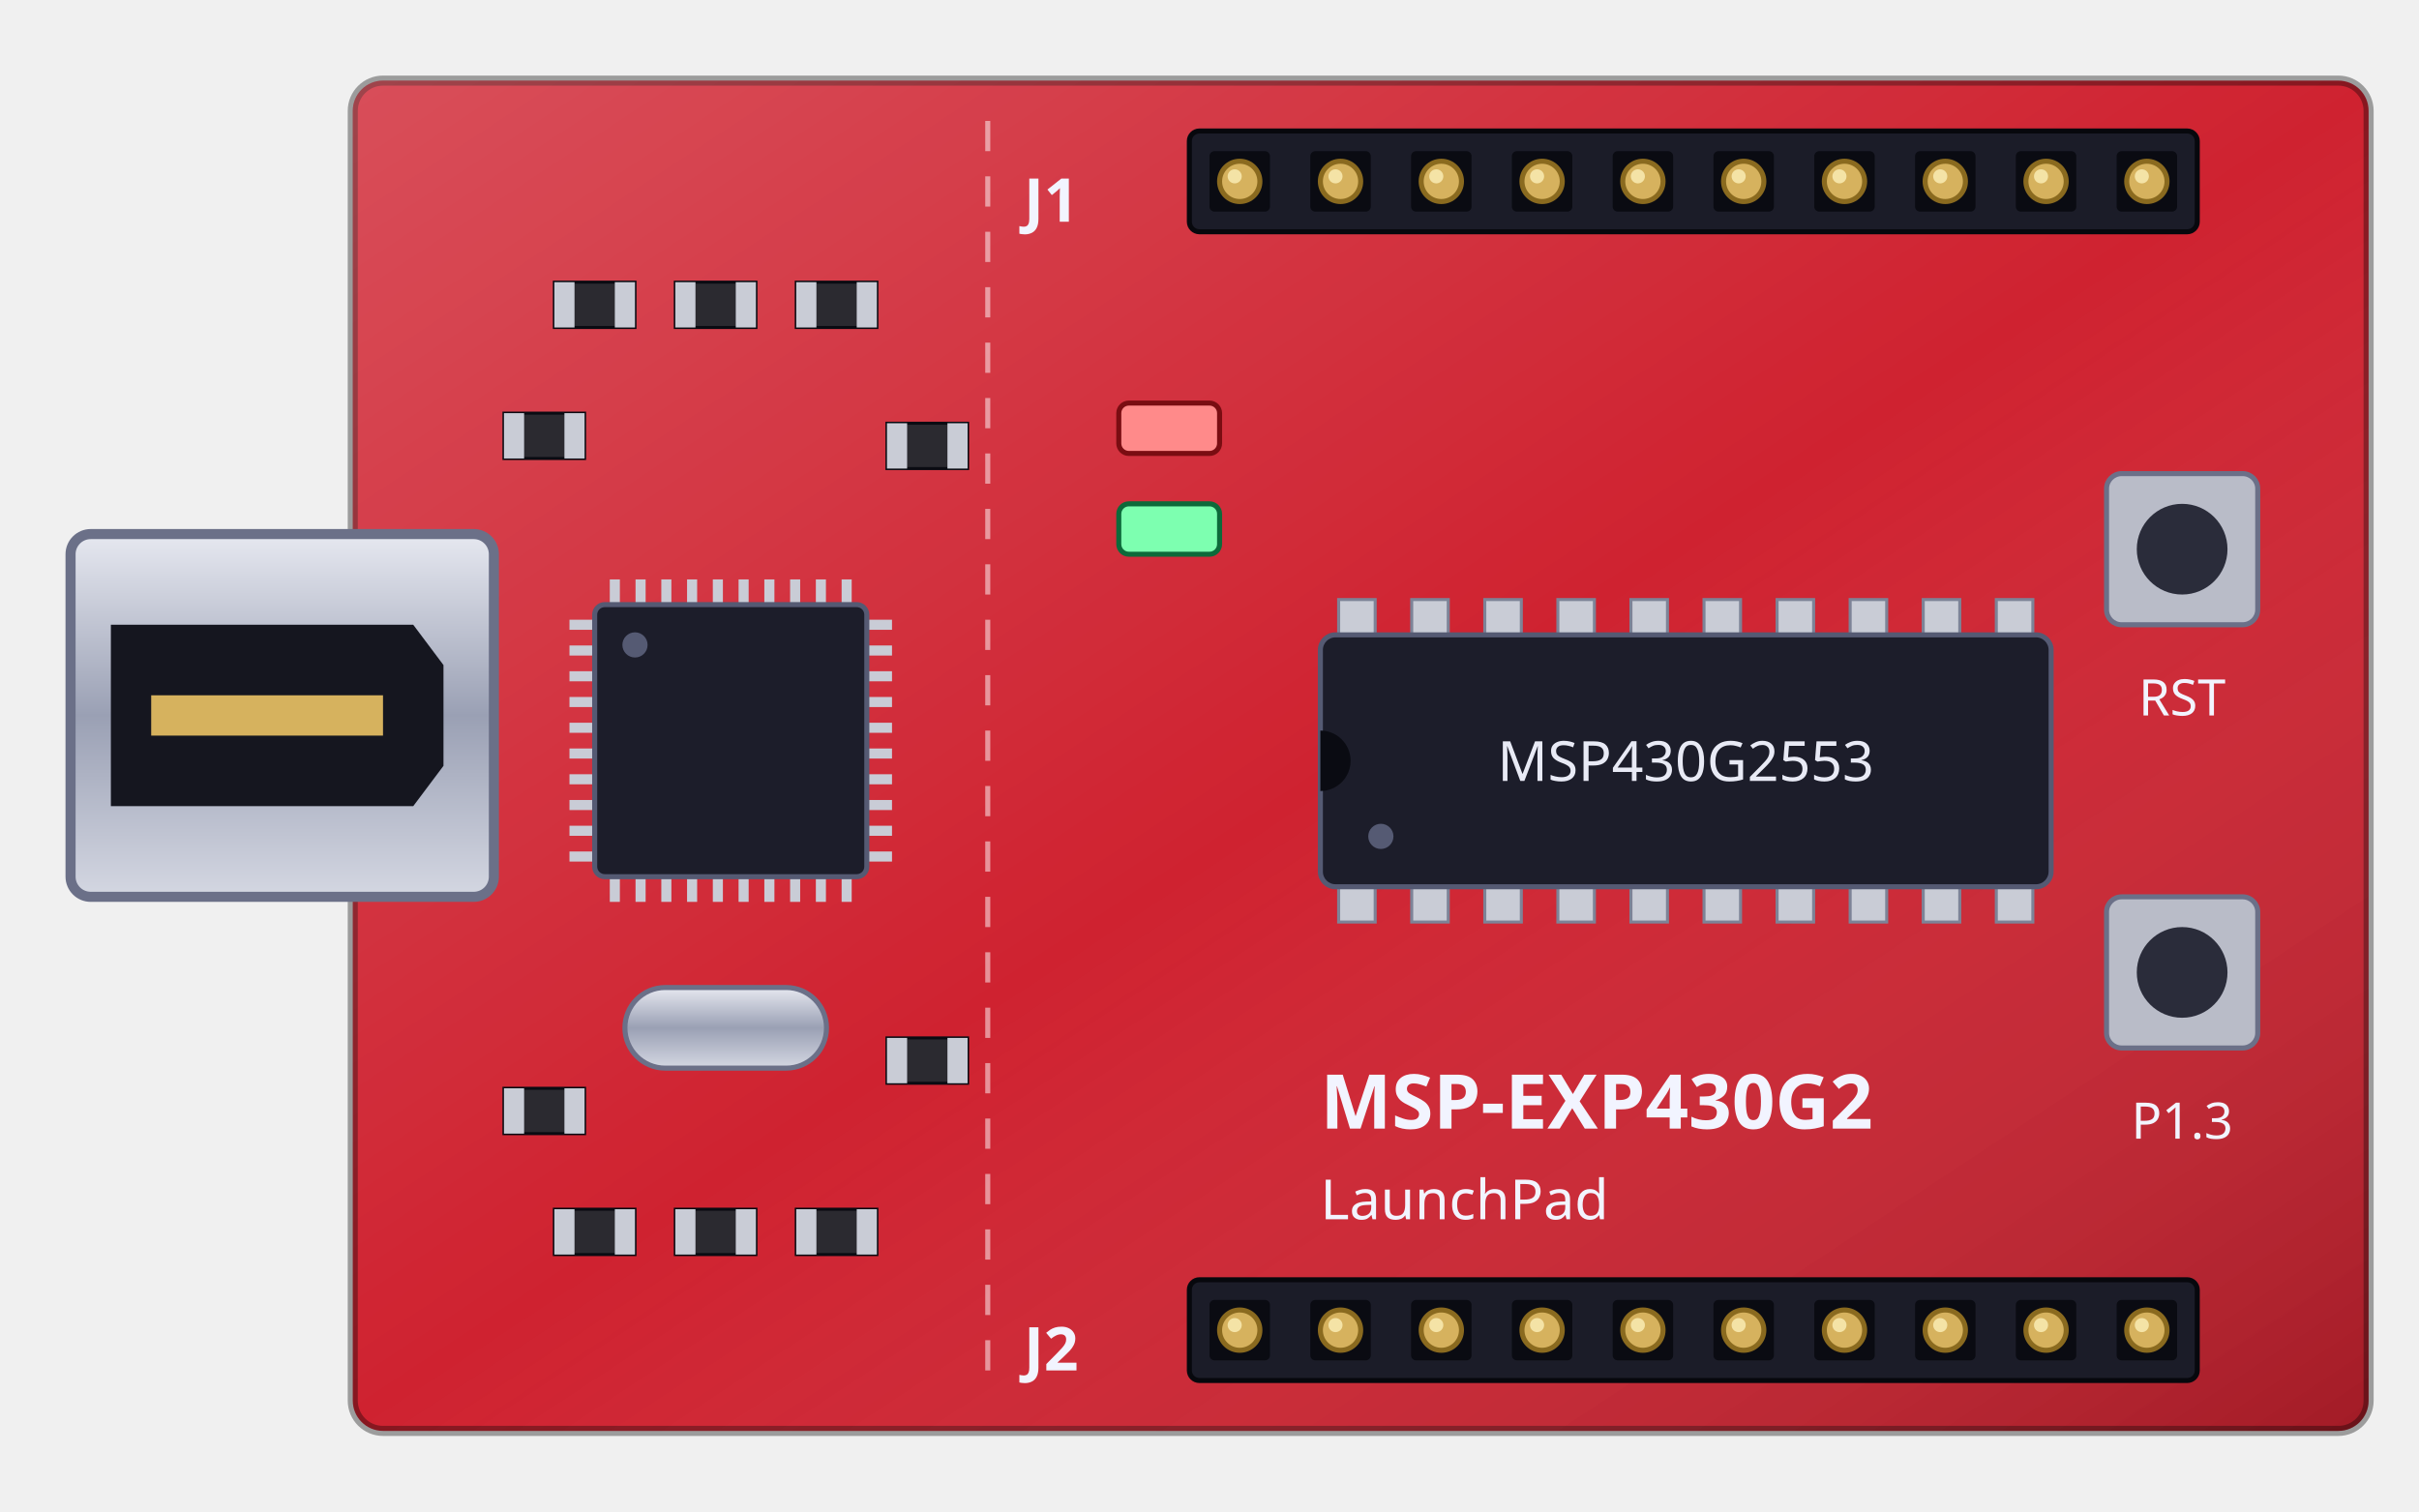
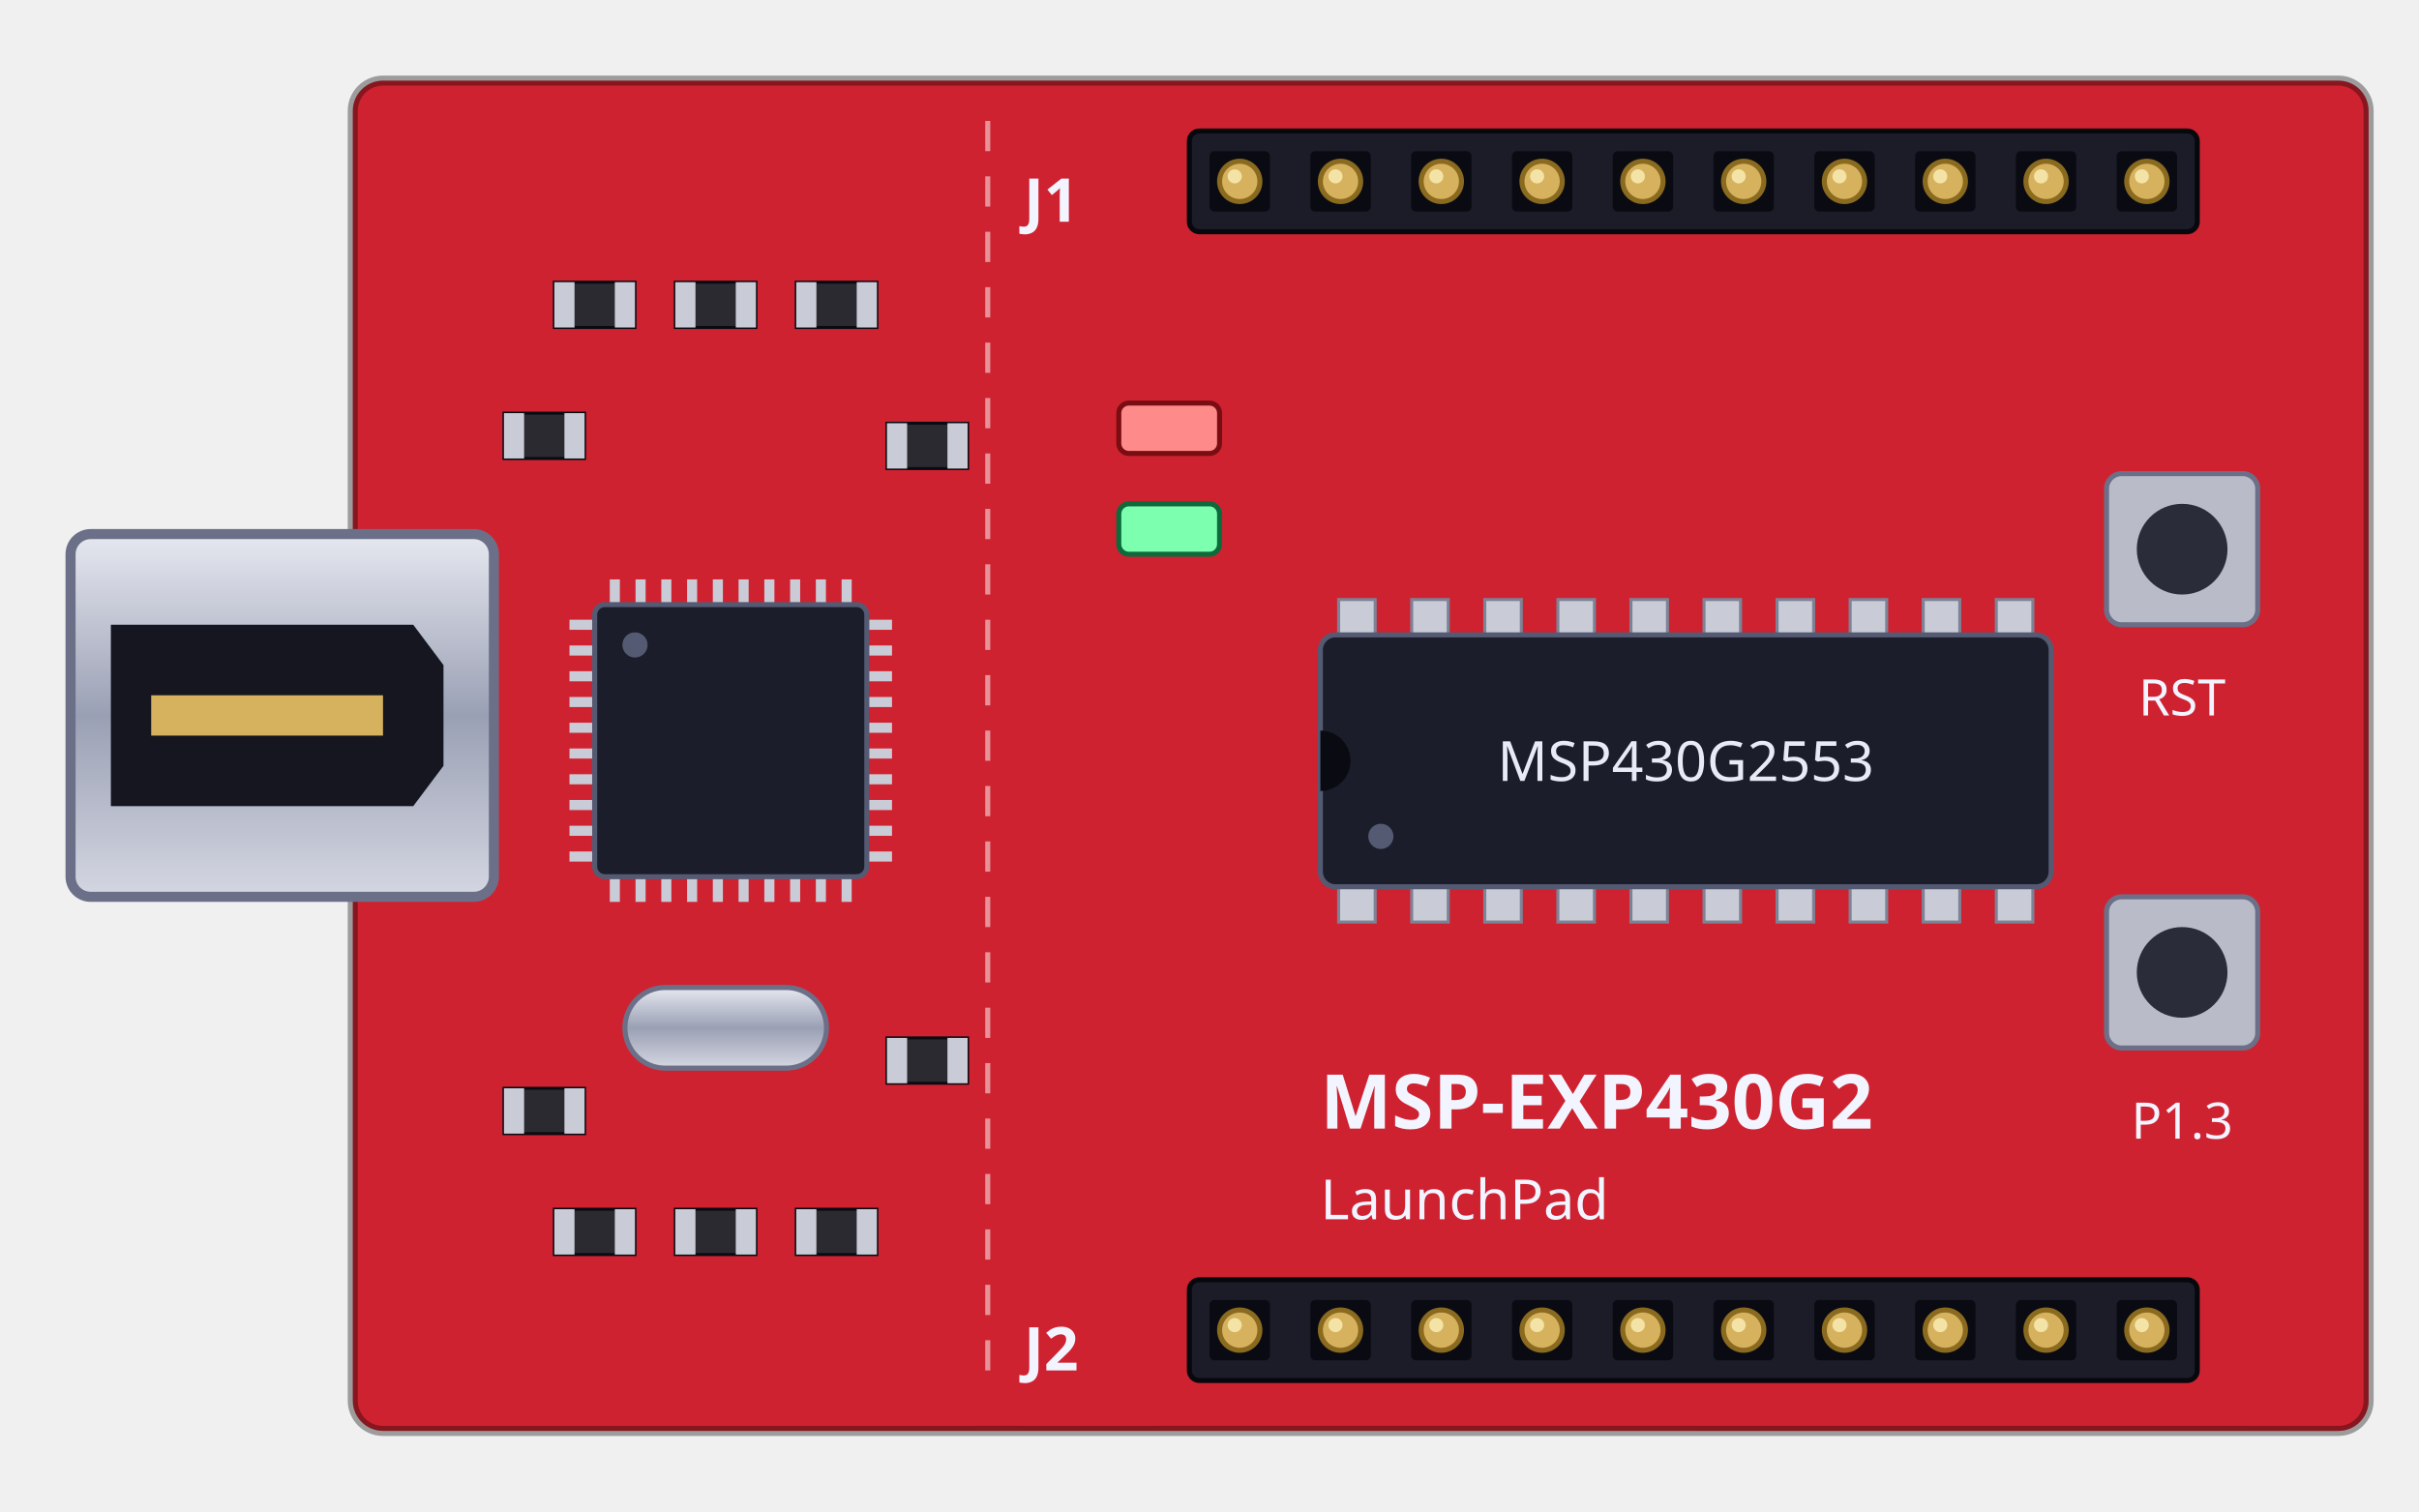
<svg xmlns="http://www.w3.org/2000/svg" style="color-scheme:dark" viewBox="0 0 480 300" width="480" height="300">
  <style>
    :not(svg):has(&gt; title) {
      cursor: help
    }
  </style>
  <defs>
    <linearGradient id="sh" x1="0" y1="0" x2="1" y2="1">
      <stop offset="0" stop-color="#fff" stop-opacity=".2" />
      <stop offset=".5" stop-color="#fff" stop-opacity="0" />
      <stop offset="1" stop-color="#000" stop-opacity=".22" />
    </linearGradient>
    <linearGradient id="mt" x1="0" y1="0" x2="0" y2="1">
      <stop offset="0" stop-color="#e6e8f0" />
      <stop offset=".5" stop-color="#9aa0b4" />
      <stop offset="1" stop-color="#d4d7e2" />
    </linearGradient>
    <linearGradient id="bl" x1="0" y1="0" x2="1" y2="0">
      <stop offset="0" stop-color="#3f86ff" />
      <stop offset=".5" stop-color="#2f6fe0" />
      <stop offset="1" stop-color="#1d4aa8" />
    </linearGradient>
    <pattern id="mesh" width="5" height="5" patternUnits="userSpaceOnUse">
      <rect width="5" height="5" fill="#15161f" />
      <path d="M0 0H5M0 0V5" stroke="#7a8098" stroke-width="1" />
    </pattern>
  </defs>
-   <rect x="70" y="16" width="400" height="268" rx="6" fill="#cf2230" stroke="#000" stroke-opacity=".35" stroke-width="2">
-     </rect>
-   <rect x="70" y="16" width="400" height="268" rx="6" fill="url(#sh)" />
-   <path d="M196 24V276" stroke="#fff" stroke-opacity=".5" stroke-dasharray="6 5" />
+   <g>
+     <rect x="70" y="16" width="400" height="268" rx="6" fill="url(#sh)" />
+     <rect x="70" y="16" width="400" height="268" rx="6" fill="#cf2230" stroke="#000" stroke-opacity=".35" stroke-width="2">
+   </rect>
+     <path d="M196 24V276" stroke="#fff" stroke-opacity=".5" stroke-dasharray="6 5" />
+   </g>
  <g>
    <rect x="14" y="106" width="84" height="72" rx="4" fill="url(#mt)" stroke="#6b7088" stroke-width="2" />
    <path d="M22 124h60l6 8v20l-6 8H22Z" fill="#15161f" />
    <rect x="30" y="138" width="46" height="8" fill="#d6b25e" />
  </g>
  <g>
    <path d="M122.0 115v5M122.0 174v5M113 124.0h5M172 124.0h5" stroke="#c9ccd6" stroke-width="2" />
    <path d="M127.111 115v5M127.111 174v5M113 129.111h5M172 129.111h5" stroke="#c9ccd6" stroke-width="2" />
    <path d="M132.222 115v5M132.222 174v5M113 134.222h5M172 134.222h5" stroke="#c9ccd6" stroke-width="2" />
    <path d="M137.333 115v5M137.333 174v5M113 139.333h5M172 139.333h5" stroke="#c9ccd6" stroke-width="2" />
    <path d="M142.444 115v5M142.444 174v5M113 144.444h5M172 144.444h5" stroke="#c9ccd6" stroke-width="2" />
    <path d="M147.556 115v5M147.556 174v5M113 149.556h5M172 149.556h5" stroke="#c9ccd6" stroke-width="2" />
    <path d="M152.667 115v5M152.667 174v5M113 154.667h5M172 154.667h5" stroke="#c9ccd6" stroke-width="2" />
    <path d="M157.778 115v5M157.778 174v5M113 159.778h5M172 159.778h5" stroke="#c9ccd6" stroke-width="2" />
    <path d="M162.889 115v5M162.889 174v5M113 164.889h5M172 164.889h5" stroke="#c9ccd6" stroke-width="2" />
    <path d="M168.0 115v5M168.0 174v5M113 170.0h5M172 170.0h5" stroke="#c9ccd6" stroke-width="2" />
    <rect x="118" y="120" width="54" height="54" rx="2" fill="#1c1d2a" stroke="#555a73" />
    <circle cx="126" cy="128" r="2.5" fill="#555a73" />
    <text x="145.0" y="151.0" fill="#e8eaf5" font-family="sans-serif" font-size="9" font-weight="400" text-anchor="middle" />
  </g>
  <g>
    <rect x="124" y="196" width="40" height="16" rx="8" fill="url(#mt)" stroke="#6b7088" />
  </g>
  <rect x="110" y="56" width="16" height="9" fill="#2b2a30" stroke="#0a0b12" stroke-width=".6" />
  <rect x="110" y="56" width="4" height="9" fill="#c9ccd6" />
  <rect x="122" y="56" width="4" height="9" fill="#c9ccd6" />
  <rect x="134" y="56" width="16" height="9" fill="#2b2a30" stroke="#0a0b12" stroke-width=".6" />
  <rect x="134" y="56" width="4" height="9" fill="#c9ccd6" />
  <rect x="146" y="56" width="4" height="9" fill="#c9ccd6" />
  <rect x="158" y="56" width="16" height="9" fill="#2b2a30" stroke="#0a0b12" stroke-width=".6" />
  <rect x="158" y="56" width="4" height="9" fill="#c9ccd6" />
  <rect x="170" y="56" width="4" height="9" fill="#c9ccd6" />
  <rect x="110" y="240" width="16" height="9" fill="#2b2a30" stroke="#0a0b12" stroke-width=".6" />
  <rect x="110" y="240" width="4" height="9" fill="#c9ccd6" />
  <rect x="122" y="240" width="4" height="9" fill="#c9ccd6" />
  <rect x="134" y="240" width="16" height="9" fill="#2b2a30" stroke="#0a0b12" stroke-width=".6" />
  <rect x="134" y="240" width="4" height="9" fill="#c9ccd6" />
  <rect x="146" y="240" width="4" height="9" fill="#c9ccd6" />
  <rect x="158" y="240" width="16" height="9" fill="#2b2a30" stroke="#0a0b12" stroke-width=".6" />
  <rect x="158" y="240" width="4" height="9" fill="#c9ccd6" />
  <rect x="170" y="240" width="4" height="9" fill="#c9ccd6" />
  <rect x="176" y="84" width="16" height="9" fill="#2b2a30" stroke="#0a0b12" stroke-width=".6" />
  <rect x="176" y="84" width="4" height="9" fill="#c9ccd6" />
  <rect x="188" y="84" width="4" height="9" fill="#c9ccd6" />
  <rect x="176" y="206" width="16" height="9" fill="#2b2a30" stroke="#0a0b12" stroke-width=".6" />
  <rect x="176" y="206" width="4" height="9" fill="#c9ccd6" />
  <rect x="188" y="206" width="4" height="9" fill="#c9ccd6" />
  <rect x="100" y="82" width="16" height="9" fill="#2b2a30" stroke="#0a0b12" stroke-width=".6" />
  <rect x="100" y="82" width="4" height="9" fill="#c9ccd6" />
  <rect x="112" y="82" width="4" height="9" fill="#c9ccd6" />
  <rect x="100" y="216" width="16" height="9" fill="#2b2a30" stroke="#0a0b12" stroke-width=".6" />
  <rect x="100" y="216" width="4" height="9" fill="#c9ccd6" />
  <rect x="112" y="216" width="4" height="9" fill="#c9ccd6" />
  <g>
    <rect x="236" y="26" width="200" height="20" rx="2" fill="#1b1c28" stroke="#07080d" />
    <rect x="240.0" y="30.0" width="12.0" height="12.0" rx="1" fill="#0a0b12" />
    <circle cx="246.0" cy="36.0" r="4.0" fill="#d6b25e" stroke="#8a6a1f" />
    <circle cx="245.0" cy="35.0" r="1.4" fill="#f4e3a6" />
    <rect x="260.0" y="30.0" width="12.0" height="12.0" rx="1" fill="#0a0b12" />
    <circle cx="266.0" cy="36.0" r="4.0" fill="#d6b25e" stroke="#8a6a1f" />
    <circle cx="265.0" cy="35.0" r="1.4" fill="#f4e3a6" />
    <rect x="280.0" y="30.0" width="12.0" height="12.0" rx="1" fill="#0a0b12" />
    <circle cx="286.0" cy="36.0" r="4.0" fill="#d6b25e" stroke="#8a6a1f" />
    <circle cx="285.0" cy="35.0" r="1.4" fill="#f4e3a6" />
    <rect x="300.0" y="30.0" width="12.0" height="12.0" rx="1" fill="#0a0b12" />
    <circle cx="306.0" cy="36.0" r="4.0" fill="#d6b25e" stroke="#8a6a1f" />
    <circle cx="305.0" cy="35.0" r="1.4" fill="#f4e3a6" />
    <rect x="320.0" y="30.0" width="12.0" height="12.0" rx="1" fill="#0a0b12" />
    <circle cx="326.0" cy="36.0" r="4.0" fill="#d6b25e" stroke="#8a6a1f" />
    <circle cx="325.0" cy="35.0" r="1.4" fill="#f4e3a6" />
    <rect x="340.0" y="30.0" width="12.0" height="12.0" rx="1" fill="#0a0b12" />
    <circle cx="346.0" cy="36.0" r="4.0" fill="#d6b25e" stroke="#8a6a1f" />
    <circle cx="345.0" cy="35.0" r="1.4" fill="#f4e3a6" />
    <rect x="360.0" y="30.0" width="12.0" height="12.0" rx="1" fill="#0a0b12" />
    <circle cx="366.0" cy="36.0" r="4.0" fill="#d6b25e" stroke="#8a6a1f" />
    <circle cx="365.0" cy="35.0" r="1.4" fill="#f4e3a6" />
    <rect x="380.0" y="30.0" width="12.0" height="12.0" rx="1" fill="#0a0b12" />
    <circle cx="386.0" cy="36.0" r="4.0" fill="#d6b25e" stroke="#8a6a1f" />
    <circle cx="385.0" cy="35.0" r="1.4" fill="#f4e3a6" />
    <rect x="400.0" y="30.0" width="12.0" height="12.0" rx="1" fill="#0a0b12" />
    <circle cx="406.0" cy="36.0" r="4.0" fill="#d6b25e" stroke="#8a6a1f" />
    <circle cx="405.0" cy="35.0" r="1.4" fill="#f4e3a6" />
    <rect x="420.0" y="30.0" width="12.0" height="12.0" rx="1" fill="#0a0b12" />
    <circle cx="426.0" cy="36.0" r="4.0" fill="#d6b25e" stroke="#8a6a1f" />
    <circle cx="425.0" cy="35.0" r="1.4" fill="#f4e3a6" />
+     <text x="214" y="44" fill="#f2f4ff" font-family="sans-serif" font-size="12" font-weight="700" text-anchor="end">J1</text>
  </g>
  <g>
    <rect x="236" y="254" width="200" height="20" rx="2" fill="#1b1c28" stroke="#07080d" />
    <rect x="240.0" y="258.0" width="12.0" height="12.0" rx="1" fill="#0a0b12" />
    <circle cx="246.0" cy="264.0" r="4.0" fill="#d6b25e" stroke="#8a6a1f" />
    <circle cx="245.0" cy="263.0" r="1.4" fill="#f4e3a6" />
    <rect x="260.0" y="258.0" width="12.0" height="12.0" rx="1" fill="#0a0b12" />
    <circle cx="266.0" cy="264.0" r="4.0" fill="#d6b25e" stroke="#8a6a1f" />
    <circle cx="265.0" cy="263.0" r="1.4" fill="#f4e3a6" />
    <rect x="280.0" y="258.0" width="12.0" height="12.0" rx="1" fill="#0a0b12" />
    <circle cx="286.0" cy="264.0" r="4.0" fill="#d6b25e" stroke="#8a6a1f" />
    <circle cx="285.0" cy="263.0" r="1.4" fill="#f4e3a6" />
    <rect x="300.0" y="258.0" width="12.0" height="12.0" rx="1" fill="#0a0b12" />
    <circle cx="306.0" cy="264.0" r="4.0" fill="#d6b25e" stroke="#8a6a1f" />
    <circle cx="305.0" cy="263.0" r="1.4" fill="#f4e3a6" />
    <rect x="320.0" y="258.0" width="12.0" height="12.0" rx="1" fill="#0a0b12" />
    <circle cx="326.0" cy="264.0" r="4.0" fill="#d6b25e" stroke="#8a6a1f" />
    <circle cx="325.0" cy="263.0" r="1.4" fill="#f4e3a6" />
    <rect x="340.0" y="258.0" width="12.0" height="12.0" rx="1" fill="#0a0b12" />
    <circle cx="346.0" cy="264.0" r="4.0" fill="#d6b25e" stroke="#8a6a1f" />
    <circle cx="345.0" cy="263.0" r="1.4" fill="#f4e3a6" />
    <rect x="360.0" y="258.0" width="12.0" height="12.0" rx="1" fill="#0a0b12" />
    <circle cx="366.0" cy="264.0" r="4.0" fill="#d6b25e" stroke="#8a6a1f" />
    <circle cx="365.0" cy="263.0" r="1.4" fill="#f4e3a6" />
    <rect x="380.0" y="258.0" width="12.0" height="12.0" rx="1" fill="#0a0b12" />
    <circle cx="386.0" cy="264.0" r="4.0" fill="#d6b25e" stroke="#8a6a1f" />
    <circle cx="385.0" cy="263.0" r="1.4" fill="#f4e3a6" />
    <rect x="400.0" y="258.0" width="12.0" height="12.0" rx="1" fill="#0a0b12" />
    <circle cx="406.0" cy="264.0" r="4.0" fill="#d6b25e" stroke="#8a6a1f" />
    <circle cx="405.0" cy="263.0" r="1.4" fill="#f4e3a6" />
    <rect x="420.0" y="258.0" width="12.0" height="12.0" rx="1" fill="#0a0b12" />
    <circle cx="426.0" cy="264.0" r="4.0" fill="#d6b25e" stroke="#8a6a1f" />
    <circle cx="425.0" cy="263.0" r="1.4" fill="#f4e3a6" />
+     <text x="214" y="272" fill="#f2f4ff" font-family="sans-serif" font-size="12" font-weight="700" text-anchor="end">J2</text>
  </g>
-   <text x="214" y="44" fill="#f2f4ff" font-family="sans-serif" font-size="12" font-weight="700" text-anchor="end">J1</text>
-   <text x="214" y="272" fill="#f2f4ff" font-family="sans-serif" font-size="12" font-weight="700" text-anchor="end">J2</text>
  <g>
    <rect x="265.625" y="119" width="7.25" height="9" fill="#c9ccd6" stroke="#7d8397" stroke-width=".6" />
    <rect x="265.625" y="174" width="7.25" height="9" fill="#c9ccd6" stroke="#7d8397" stroke-width=".6" />
    <rect x="280.125" y="119" width="7.25" height="9" fill="#c9ccd6" stroke="#7d8397" stroke-width=".6" />
    <rect x="280.125" y="174" width="7.25" height="9" fill="#c9ccd6" stroke="#7d8397" stroke-width=".6" />
    <rect x="294.625" y="119" width="7.25" height="9" fill="#c9ccd6" stroke="#7d8397" stroke-width=".6" />
    <rect x="294.625" y="174" width="7.25" height="9" fill="#c9ccd6" stroke="#7d8397" stroke-width=".6" />
    <rect x="309.125" y="119" width="7.25" height="9" fill="#c9ccd6" stroke="#7d8397" stroke-width=".6" />
    <rect x="309.125" y="174" width="7.25" height="9" fill="#c9ccd6" stroke="#7d8397" stroke-width=".6" />
    <rect x="323.625" y="119" width="7.25" height="9" fill="#c9ccd6" stroke="#7d8397" stroke-width=".6" />
    <rect x="323.625" y="174" width="7.25" height="9" fill="#c9ccd6" stroke="#7d8397" stroke-width=".6" />
    <rect x="338.125" y="119" width="7.25" height="9" fill="#c9ccd6" stroke="#7d8397" stroke-width=".6" />
    <rect x="338.125" y="174" width="7.25" height="9" fill="#c9ccd6" stroke="#7d8397" stroke-width=".6" />
    <rect x="352.625" y="119" width="7.25" height="9" fill="#c9ccd6" stroke="#7d8397" stroke-width=".6" />
    <rect x="352.625" y="174" width="7.25" height="9" fill="#c9ccd6" stroke="#7d8397" stroke-width=".6" />
    <rect x="367.125" y="119" width="7.25" height="9" fill="#c9ccd6" stroke="#7d8397" stroke-width=".6" />
    <rect x="367.125" y="174" width="7.25" height="9" fill="#c9ccd6" stroke="#7d8397" stroke-width=".6" />
    <rect x="381.625" y="119" width="7.25" height="9" fill="#c9ccd6" stroke="#7d8397" stroke-width=".6" />
    <rect x="381.625" y="174" width="7.25" height="9" fill="#c9ccd6" stroke="#7d8397" stroke-width=".6" />
    <rect x="396.125" y="119" width="7.25" height="9" fill="#c9ccd6" stroke="#7d8397" stroke-width=".6" />
    <rect x="396.125" y="174" width="7.25" height="9" fill="#c9ccd6" stroke="#7d8397" stroke-width=".6" />
    <rect x="262" y="126" width="145.0" height="50" rx="3" fill="#1c1d2a" stroke="#555a73" />
    <path d="M262 145.0a6 6 0 0 1 0 12" fill="#0a0b12" />
    <circle cx="274" cy="166" r="2.5" fill="#555a73" />
    <text x="334.5" y="155.0" fill="#e8eaf5" font-family="sans-serif" font-size="11" font-weight="400" text-anchor="middle">MSP430G2553</text>
  </g>
  <g>
    <rect x="222" y="80" width="20" height="10" rx="2" fill="#ff8a8a" stroke="#7a0d12" />
  </g>
  <g>
    <rect x="222" y="100" width="20" height="10" rx="2" fill="#7dffb0" stroke="#0d6a3a" />
  </g>
  <g>
    <rect x="418" y="94" width="30" height="30" rx="3" fill="#b9bcc8" stroke="#6b7088" />
    <circle cx="433" cy="109" r="9" fill="#2a2c3a" />
+     <text x="433" y="142" fill="#f2f4ff" font-family="sans-serif" font-size="10" font-weight="400" text-anchor="middle">RST</text>
  </g>
  <g>
    <rect x="418" y="178" width="30" height="30" rx="3" fill="#b9bcc8" stroke="#6b7088" />
    <circle cx="433" cy="193" r="9" fill="#2a2c3a" />
+     <text x="433" y="226" fill="#f2f4ff" font-family="sans-serif" font-size="10" font-weight="400" text-anchor="middle">P1.3</text>
  </g>
-   <text x="433" y="142" fill="#f2f4ff" font-family="sans-serif" font-size="10" font-weight="400" text-anchor="middle">RST</text>
-   <text x="433" y="226" fill="#f2f4ff" font-family="sans-serif" font-size="10" font-weight="400" text-anchor="middle">P1.3</text>
  <text x="262" y="224" fill="#f2f4ff" font-family="sans-serif" font-size="15" font-weight="700" text-anchor="start">MSP-EXP430G2</text>
  <text x="262" y="242" fill="#f2f4ff" font-family="sans-serif" font-size="11" font-weight="400" text-anchor="start">LaunchPad</text>
</svg>
